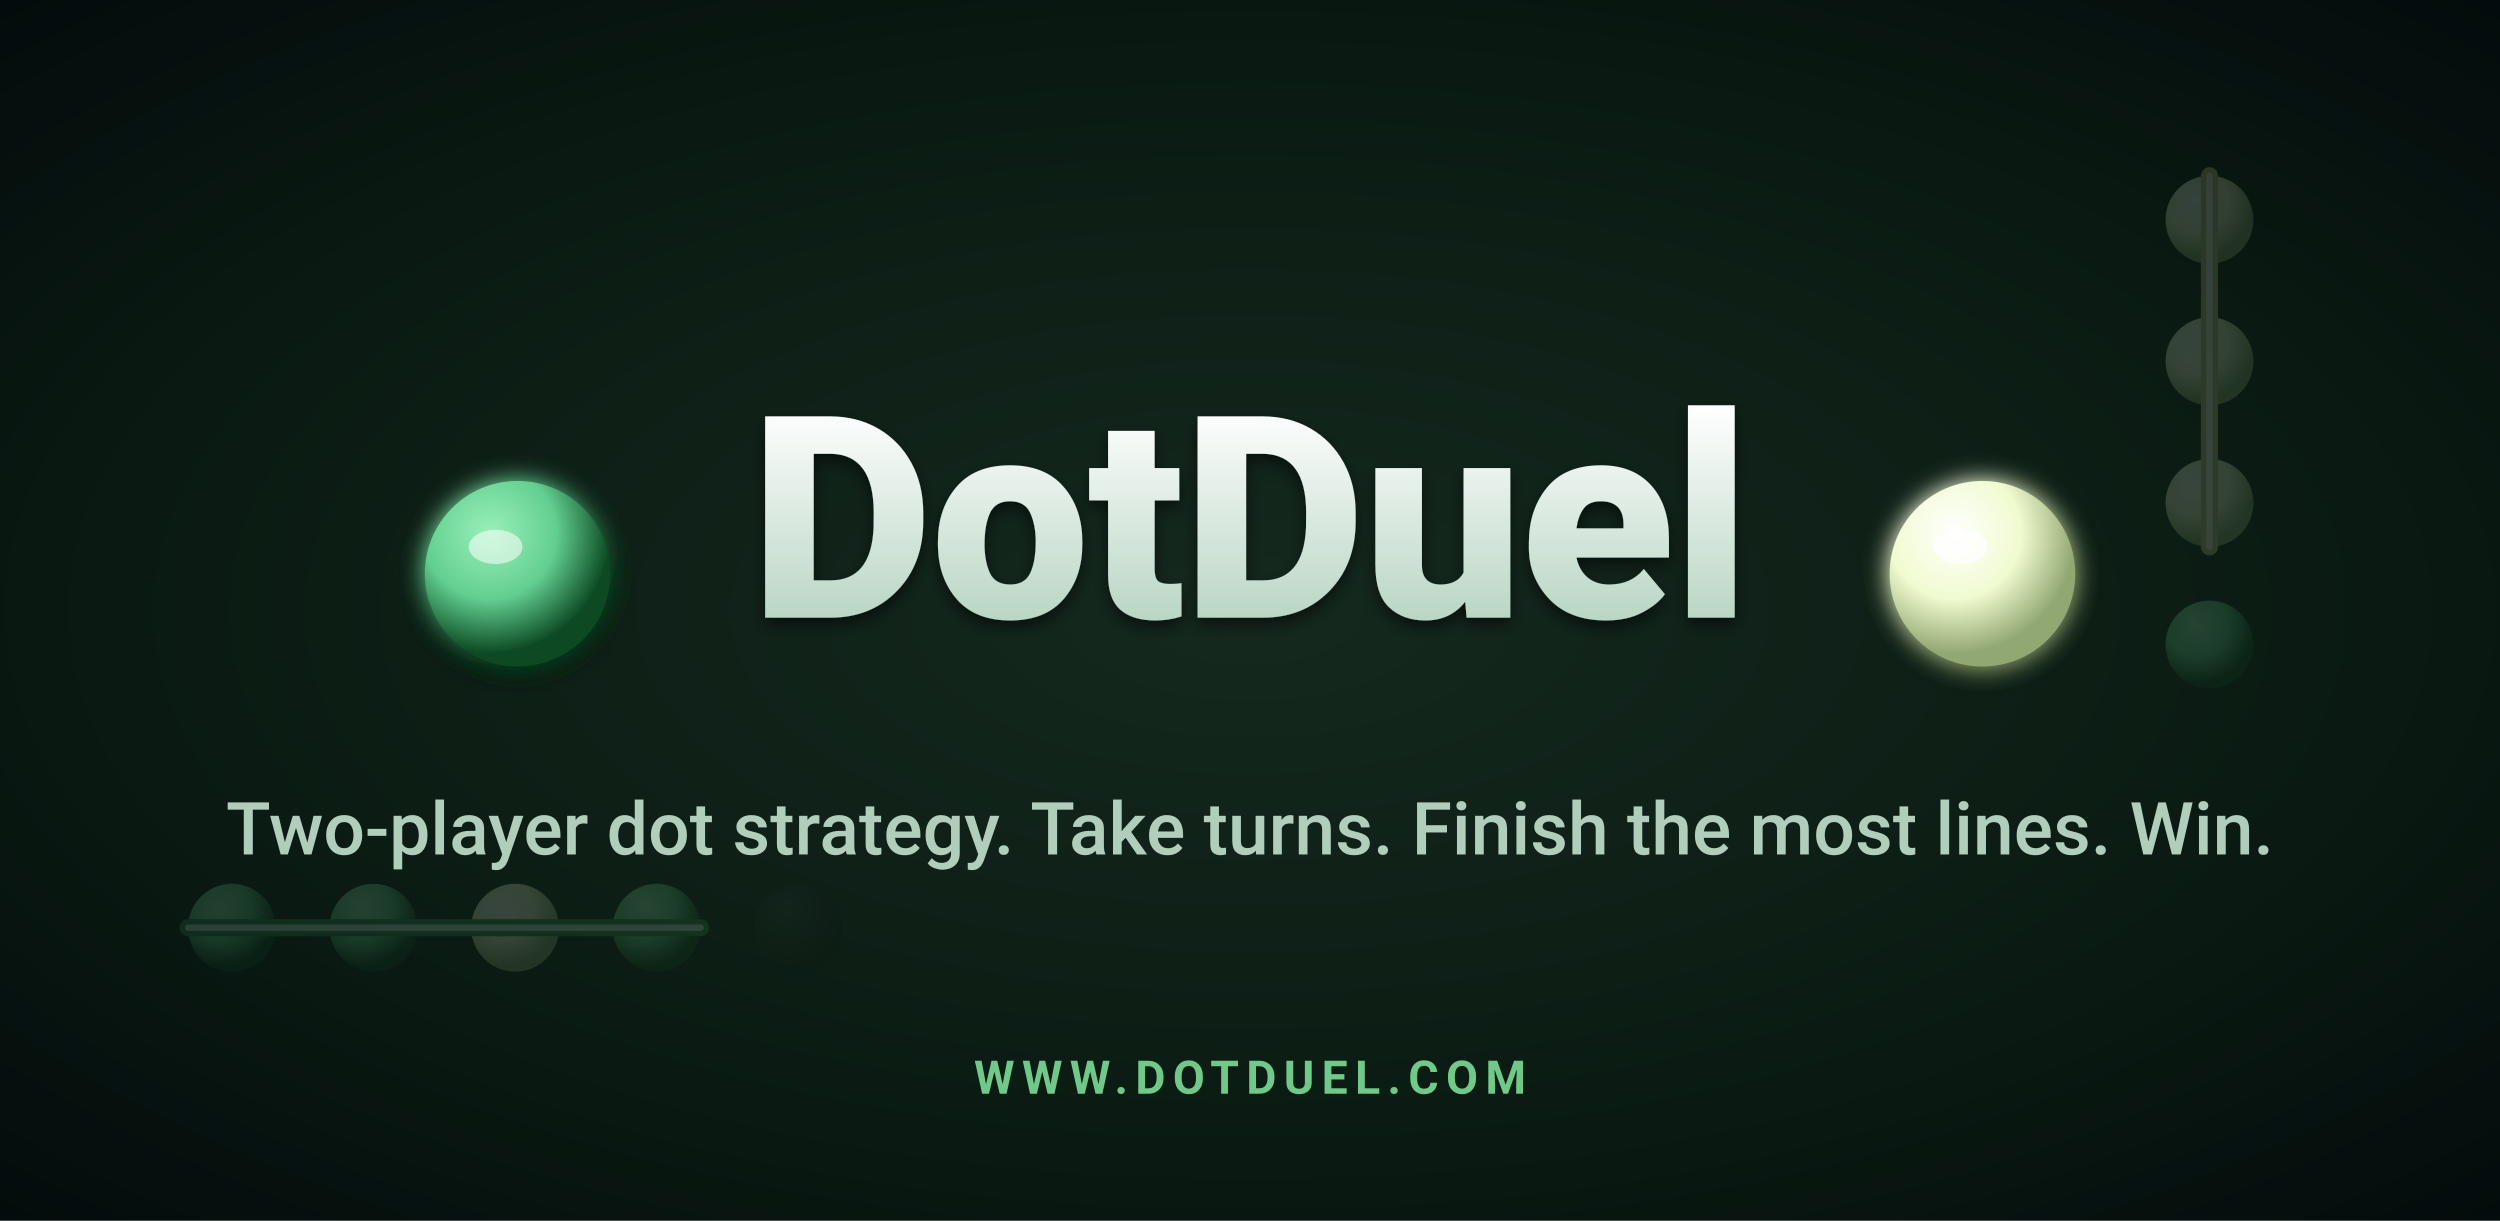
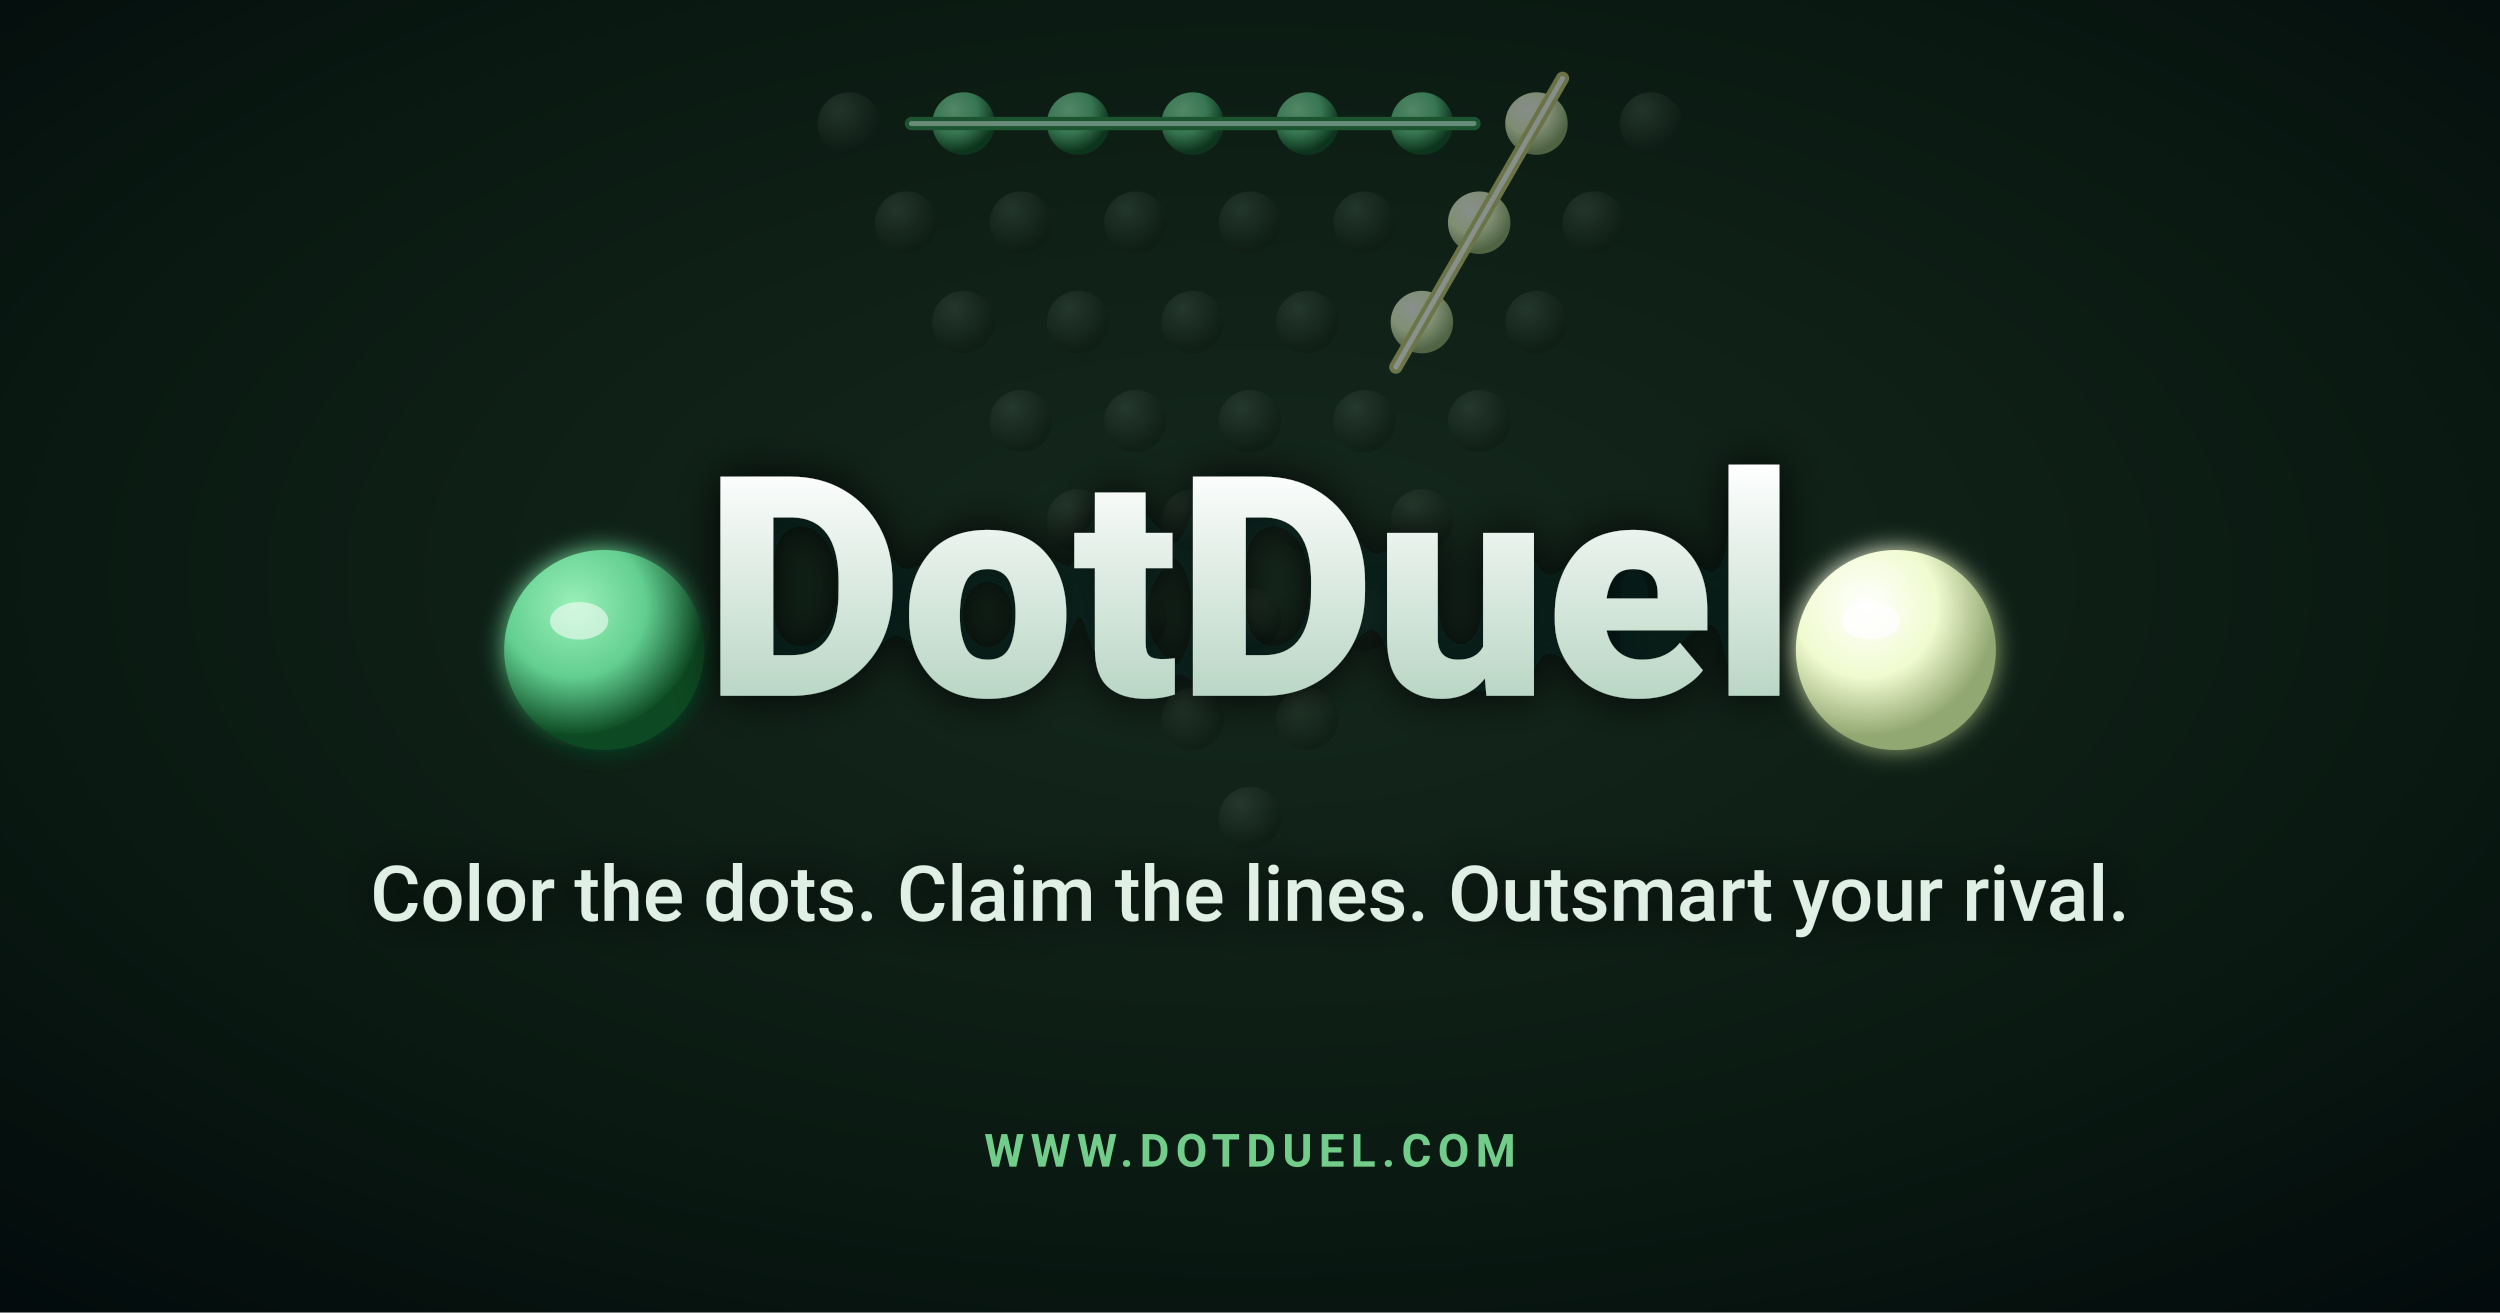
- <svg xmlns="http://www.w3.org/2000/svg" width="1024" height="500" viewBox="0 0 1024 500">
+ <svg xmlns="http://www.w3.org/2000/svg" width="1200" height="630" viewBox="0 0 1200 630">
  <defs>
-     <radialGradient id="bg" cx="50%" cy="50%" r="75%">
-       <stop offset="0%" stop-color="#15291e" />
+     <radialGradient id="bg" cx="50%" cy="44%" r="78%">
+       <stop offset="0%" stop-color="#16291e" />
      <stop offset="60%" stop-color="#0a1a12" />
      <stop offset="100%" stop-color="#02090b" />
    </radialGradient>
    <linearGradient id="title" x1="0" y1="0" x2="0" y2="1">
      <stop offset="0%" stop-color="#ffffff" />
      <stop offset="100%" stop-color="#b9d6c4" />
    </linearGradient>
    <radialGradient id="p1Dot" cx="35%" cy="28%" r="65%">
      <stop offset="0%" stop-color="#9af0b8" />
      <stop offset="55%" stop-color="#62cf90" />
      <stop offset="100%" stop-color="#0d4a23" />
    </radialGradient>
    <radialGradient id="p2Dot" cx="35%" cy="28%" r="65%">
      <stop offset="0%" stop-color="#ffffff" />
      <stop offset="55%" stop-color="#f0fbcf" />
      <stop offset="100%" stop-color="#92a872" />
    </radialGradient>
-     <radialGradient id="emptyDot" cx="35%" cy="28%" r="65%">
-       <stop offset="0%" stop-color="#2a3a30" />
-       <stop offset="100%" stop-color="#0d1812" />
+     <radialGradient id="bP1" cx="35%" cy="28%" r="68%">
+       <stop offset="0%" stop-color="#9af0b8" />
+       <stop offset="55%" stop-color="#62cf90" />
+       <stop offset="100%" stop-color="#0d4a23" />
    </radialGradient>
-     <filter id="dotShadow" x="-50%" y="-50%" width="200%" height="200%">
-       <feGaussianBlur in="SourceAlpha" stdDeviation="3" />
-       <feOffset dx="0" dy="3" result="off" />
-       <feComponentTransfer>
-         <feFuncA type="linear" slope="0.55" />
-       </feComponentTransfer>
+     <radialGradient id="bP2" cx="35%" cy="28%" r="68%">
+       <stop offset="0%" stop-color="#ffffff" />
+       <stop offset="55%" stop-color="#f0fbcf" />
+       <stop offset="100%" stop-color="#92a872" />
+     </radialGradient>
+     <radialGradient id="bEmpty" cx="35%" cy="28%" r="68%">
+       <stop offset="0%" stop-color="#394d40" />
+       <stop offset="100%" stop-color="#0e1b14" />
+     </radialGradient>
+     <filter id="glow" x="-50%" y="-50%" width="200%" height="200%">
+       <feGaussianBlur stdDeviation="6" />
      <feMerge>
        <feMergeNode />
        <feMergeNode in="SourceGraphic" />
      </feMerge>
    </filter>
-     <filter id="glow" x="-50%" y="-50%" width="200%" height="200%">
-       <feGaussianBlur stdDeviation="5" />
-       <feMerge>
-         <feMergeNode />
-         <feMergeNode in="SourceGraphic" />
-       </feMerge>
+     <filter id="tsh" x="-30%" y="-60%" width="160%" height="220%">
+       <feDropShadow dx="0" dy="0" stdDeviation="11" flood-color="#02090b" flood-opacity="0.96" />
    </filter>
  </defs>
-   <rect width="1024" height="500" fill="url(#bg)" />
-   <g opacity="0.18" transform="translate(95 380)">
-     <circle cx="0" cy="0" r="18" fill="url(#p1Dot)" />
-     <circle cx="58" cy="0" r="18" fill="url(#p1Dot)" />
-     <circle cx="116" cy="0" r="18" fill="url(#p2Dot)" />
-     <circle cx="174" cy="0" r="18" fill="url(#p1Dot)" />
-     <circle cx="232" cy="0" r="18" fill="url(#emptyDot)" />
-     <line x1="-18" y1="0" x2="192" y2="0" stroke="#2b8a4c" stroke-width="7" stroke-linecap="round" />
-     <line x1="-18" y1="0" x2="192" y2="0" stroke="#b8f5d3" stroke-width="2.6" stroke-linecap="round" style="mix-blend-mode:screen" />
+   <rect width="1200" height="630" fill="url(#bg)" />
+   <g opacity="0.5">
+     <circle cx="407.5" cy="59.3" r="15" fill="url(#bEmpty)" />
+     <circle cx="462.5" cy="59.3" r="15" fill="url(#bP1)" />
+     <circle cx="517.5" cy="59.3" r="15" fill="url(#bP1)" />
+     <circle cx="572.5" cy="59.3" r="15" fill="url(#bP1)" />
+     <circle cx="627.5" cy="59.3" r="15" fill="url(#bP1)" />
+     <circle cx="682.5" cy="59.3" r="15" fill="url(#bP1)" />
+     <circle cx="737.5" cy="59.3" r="15" fill="url(#bP2)" />
+     <circle cx="792.5" cy="59.3" r="15" fill="url(#bEmpty)" />
+     <circle cx="435.0" cy="106.9" r="15" fill="url(#bEmpty)" />
+     <circle cx="490.0" cy="106.9" r="15" fill="url(#bEmpty)" />
+     <circle cx="545.0" cy="106.9" r="15" fill="url(#bEmpty)" />
+     <circle cx="600.0" cy="106.9" r="15" fill="url(#bEmpty)" />
+     <circle cx="655.0" cy="106.9" r="15" fill="url(#bEmpty)" />
+     <circle cx="710.0" cy="106.9" r="15" fill="url(#bP2)" />
+     <circle cx="765.0" cy="106.9" r="15" fill="url(#bEmpty)" />
+     <circle cx="462.5" cy="154.6" r="15" fill="url(#bEmpty)" />
+     <circle cx="517.5" cy="154.6" r="15" fill="url(#bEmpty)" />
+     <circle cx="572.5" cy="154.6" r="15" fill="url(#bEmpty)" />
+     <circle cx="627.5" cy="154.6" r="15" fill="url(#bEmpty)" />
+     <circle cx="682.5" cy="154.6" r="15" fill="url(#bP2)" />
+     <circle cx="737.5" cy="154.6" r="15" fill="url(#bEmpty)" />
+     <circle cx="490.0" cy="202.2" r="15" fill="url(#bEmpty)" />
+     <circle cx="545.0" cy="202.2" r="15" fill="url(#bEmpty)" />
+     <circle cx="600.0" cy="202.2" r="15" fill="url(#bEmpty)" />
+     <circle cx="655.0" cy="202.2" r="15" fill="url(#bEmpty)" />
+     <circle cx="710.0" cy="202.2" r="15" fill="url(#bEmpty)" />
+     <circle cx="517.5" cy="249.8" r="15" fill="url(#bEmpty)" />
+     <circle cx="572.5" cy="249.8" r="15" fill="url(#bEmpty)" />
+     <circle cx="627.5" cy="249.8" r="15" fill="url(#bEmpty)" />
+     <circle cx="682.5" cy="249.8" r="15" fill="url(#bEmpty)" />
+     <circle cx="545.0" cy="297.4" r="15" fill="url(#bEmpty)" />
+     <circle cx="600.0" cy="297.4" r="15" fill="url(#bEmpty)" />
+     <circle cx="655.0" cy="297.4" r="15" fill="url(#bEmpty)" />
+     <circle cx="572.5" cy="345.1" r="15" fill="url(#bEmpty)" />
+     <circle cx="627.5" cy="345.1" r="15" fill="url(#bEmpty)" />
+     <circle cx="600.0" cy="392.7" r="15" fill="url(#bEmpty)" />
+     <line x1="437.5" y1="59.3" x2="707.5" y2="59.3" stroke="#2b8a4c" stroke-width="6.4" stroke-linecap="round" />
+     <line x1="437.5" y1="59.3" x2="707.5" y2="59.3" stroke="#b8f5d3" stroke-width="2.4" stroke-linecap="round" style="mix-blend-mode:screen" />
+     <line x1="750.0" y1="37.6" x2="670.0" y2="176.2" stroke="#c8c878" stroke-width="6.4" stroke-linecap="round" />
+     <line x1="750.0" y1="37.6" x2="670.0" y2="176.2" stroke="#ffffff" stroke-width="2.4" stroke-linecap="round" style="mix-blend-mode:screen" />
  </g>
-   <g opacity="0.18" transform="translate(905 90)">
-     <circle cx="0" cy="0" r="18" fill="url(#p2Dot)" />
-     <circle cx="0" cy="58" r="18" fill="url(#p2Dot)" />
-     <circle cx="0" cy="116" r="18" fill="url(#p2Dot)" />
-     <circle cx="0" cy="174" r="18" fill="url(#p1Dot)" />
-     <line x1="0" y1="-18" x2="0" y2="134" stroke="#c8c878" stroke-width="7" stroke-linecap="round" />
-     <line x1="0" y1="-18" x2="0" y2="134" stroke="#ffffff" stroke-width="2.6" stroke-linecap="round" style="mix-blend-mode:screen" />
+   <g transform="translate(600 312)">
+     <g filter="url(#glow)">
+       <circle cx="-310" cy="0" r="48" fill="url(#p1Dot)" />
+     </g>
+     <ellipse cx="-322" cy="-14" rx="14" ry="9" fill="#ffffff" opacity="0.55" />
+     <text x="0" y="22" text-anchor="middle" filter="url(#tsh)" font-family="-apple-system, 'Segoe UI', Roboto, Arial, sans-serif" font-weight="800" font-size="148" letter-spacing="-1" fill="url(#title)">DotDuel</text>
+     <g filter="url(#glow)">
+       <circle cx="310" cy="0" r="48" fill="url(#p2Dot)" />
+     </g>
+     <ellipse cx="298" cy="-14" rx="14" ry="9" fill="#ffffff" opacity="0.75" />
  </g>
-   <g transform="translate(512 235)" filter="url(#dotShadow)">
-     <g filter="url(#glow)">
-       <circle cx="-300" cy="0" r="38" fill="url(#p1Dot)" />
-     </g>
-     <ellipse cx="-309" cy="-11" rx="11" ry="7" fill="#ffffff" opacity="0.55" />
-     <text x="0" y="18" text-anchor="middle" font-family="'Segoe UI', -apple-system, Roboto, Arial, sans-serif" font-weight="800" font-size="116" letter-spacing="-1" fill="url(#title)">DotDuel</text>
-     <g filter="url(#glow)">
-       <circle cx="300" cy="0" r="38" fill="url(#p2Dot)" />
-     </g>
-     <ellipse cx="291" cy="-11" rx="11" ry="7" fill="#ffffff" opacity="0.75" />
-   </g>
-   <text x="512" y="350" text-anchor="middle" font-family="'Segoe UI', -apple-system, Roboto, Arial, sans-serif" font-weight="500" font-size="30" fill="#b9d6c4" opacity="0.95">
-     Two-player dot strategy. Take turns. Finish the most lines. Win.
+   <text x="600" y="442" text-anchor="middle" filter="url(#tsh)" font-family="-apple-system, 'Segoe UI', Roboto, Arial, sans-serif" font-weight="500" font-size="37" fill="#e0f0e5">
+     Color the dots. Claim the lines. Outsmart your rival.
  </text>
-   <text x="512" y="448" text-anchor="middle" font-family="'Segoe UI', -apple-system, Roboto, Arial, sans-serif" font-weight="600" font-size="19" letter-spacing="3" fill="#7bdb95" opacity="0.9">
+   <text x="600" y="560" text-anchor="middle" font-family="-apple-system, 'Segoe UI', Roboto, Arial, sans-serif" font-weight="600" font-size="22" letter-spacing="3" fill="#7bdb95" opacity="0.92">
    WWW.DOTDUEL.COM
  </text>
</svg>
